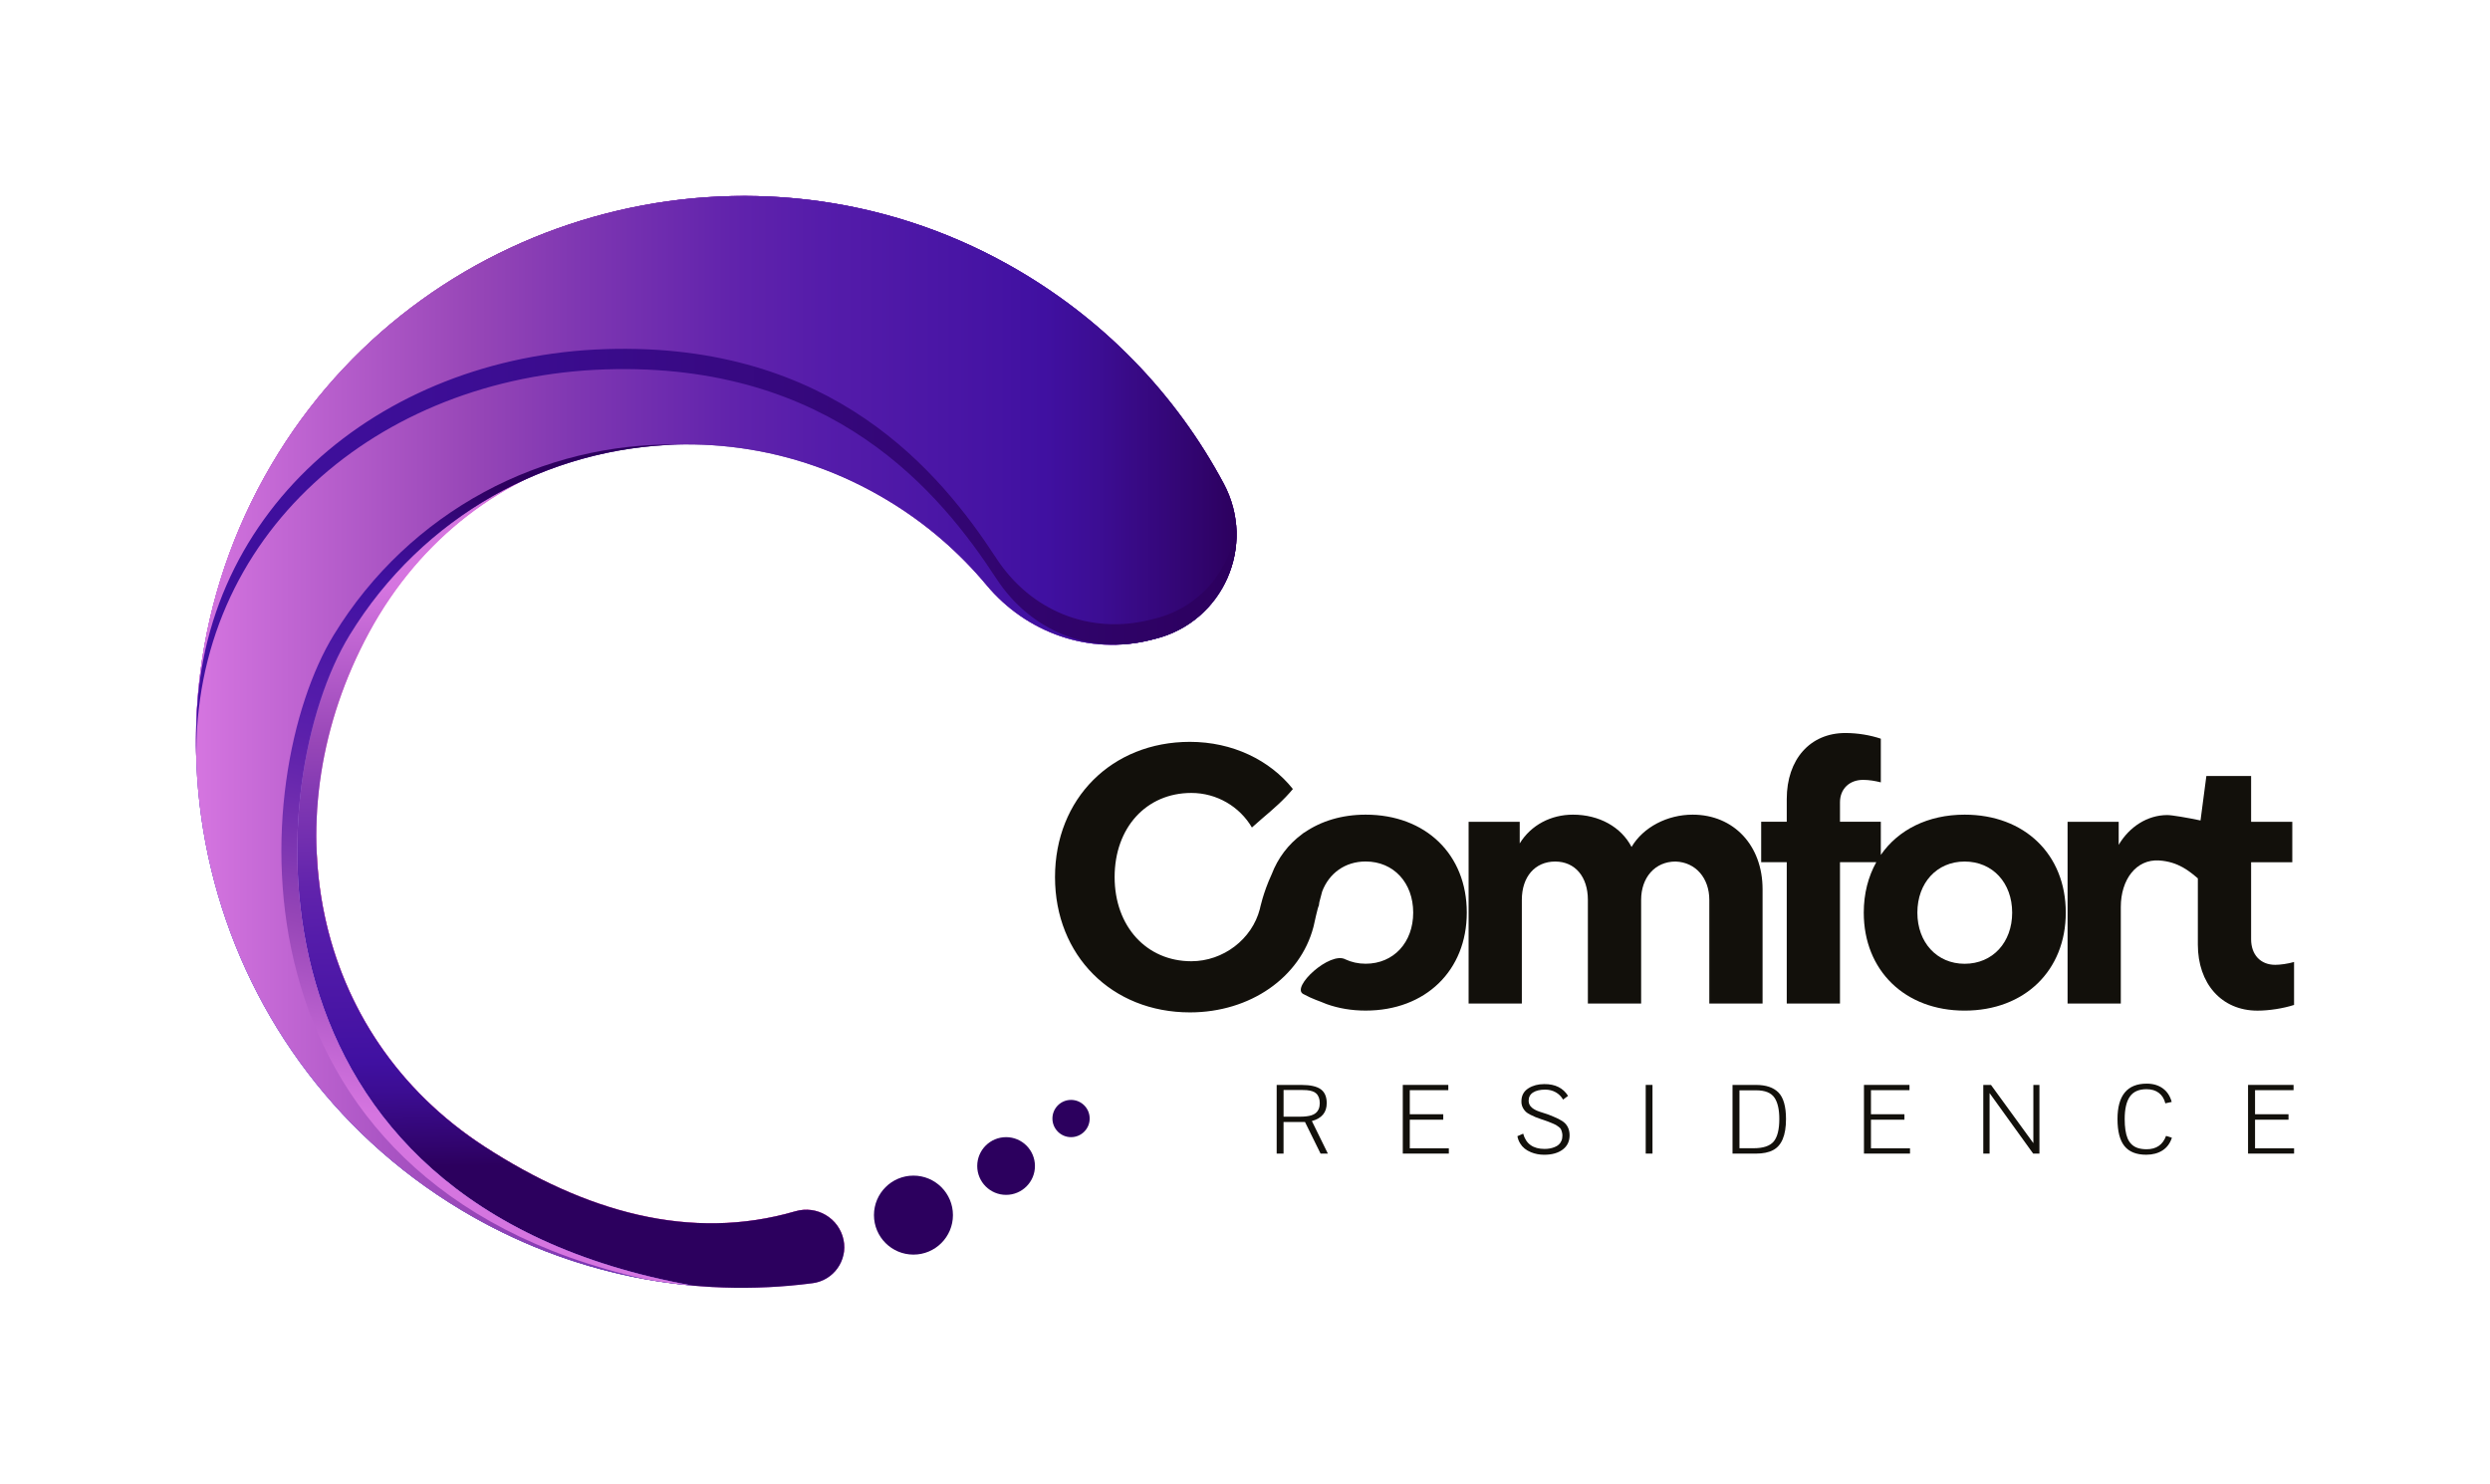
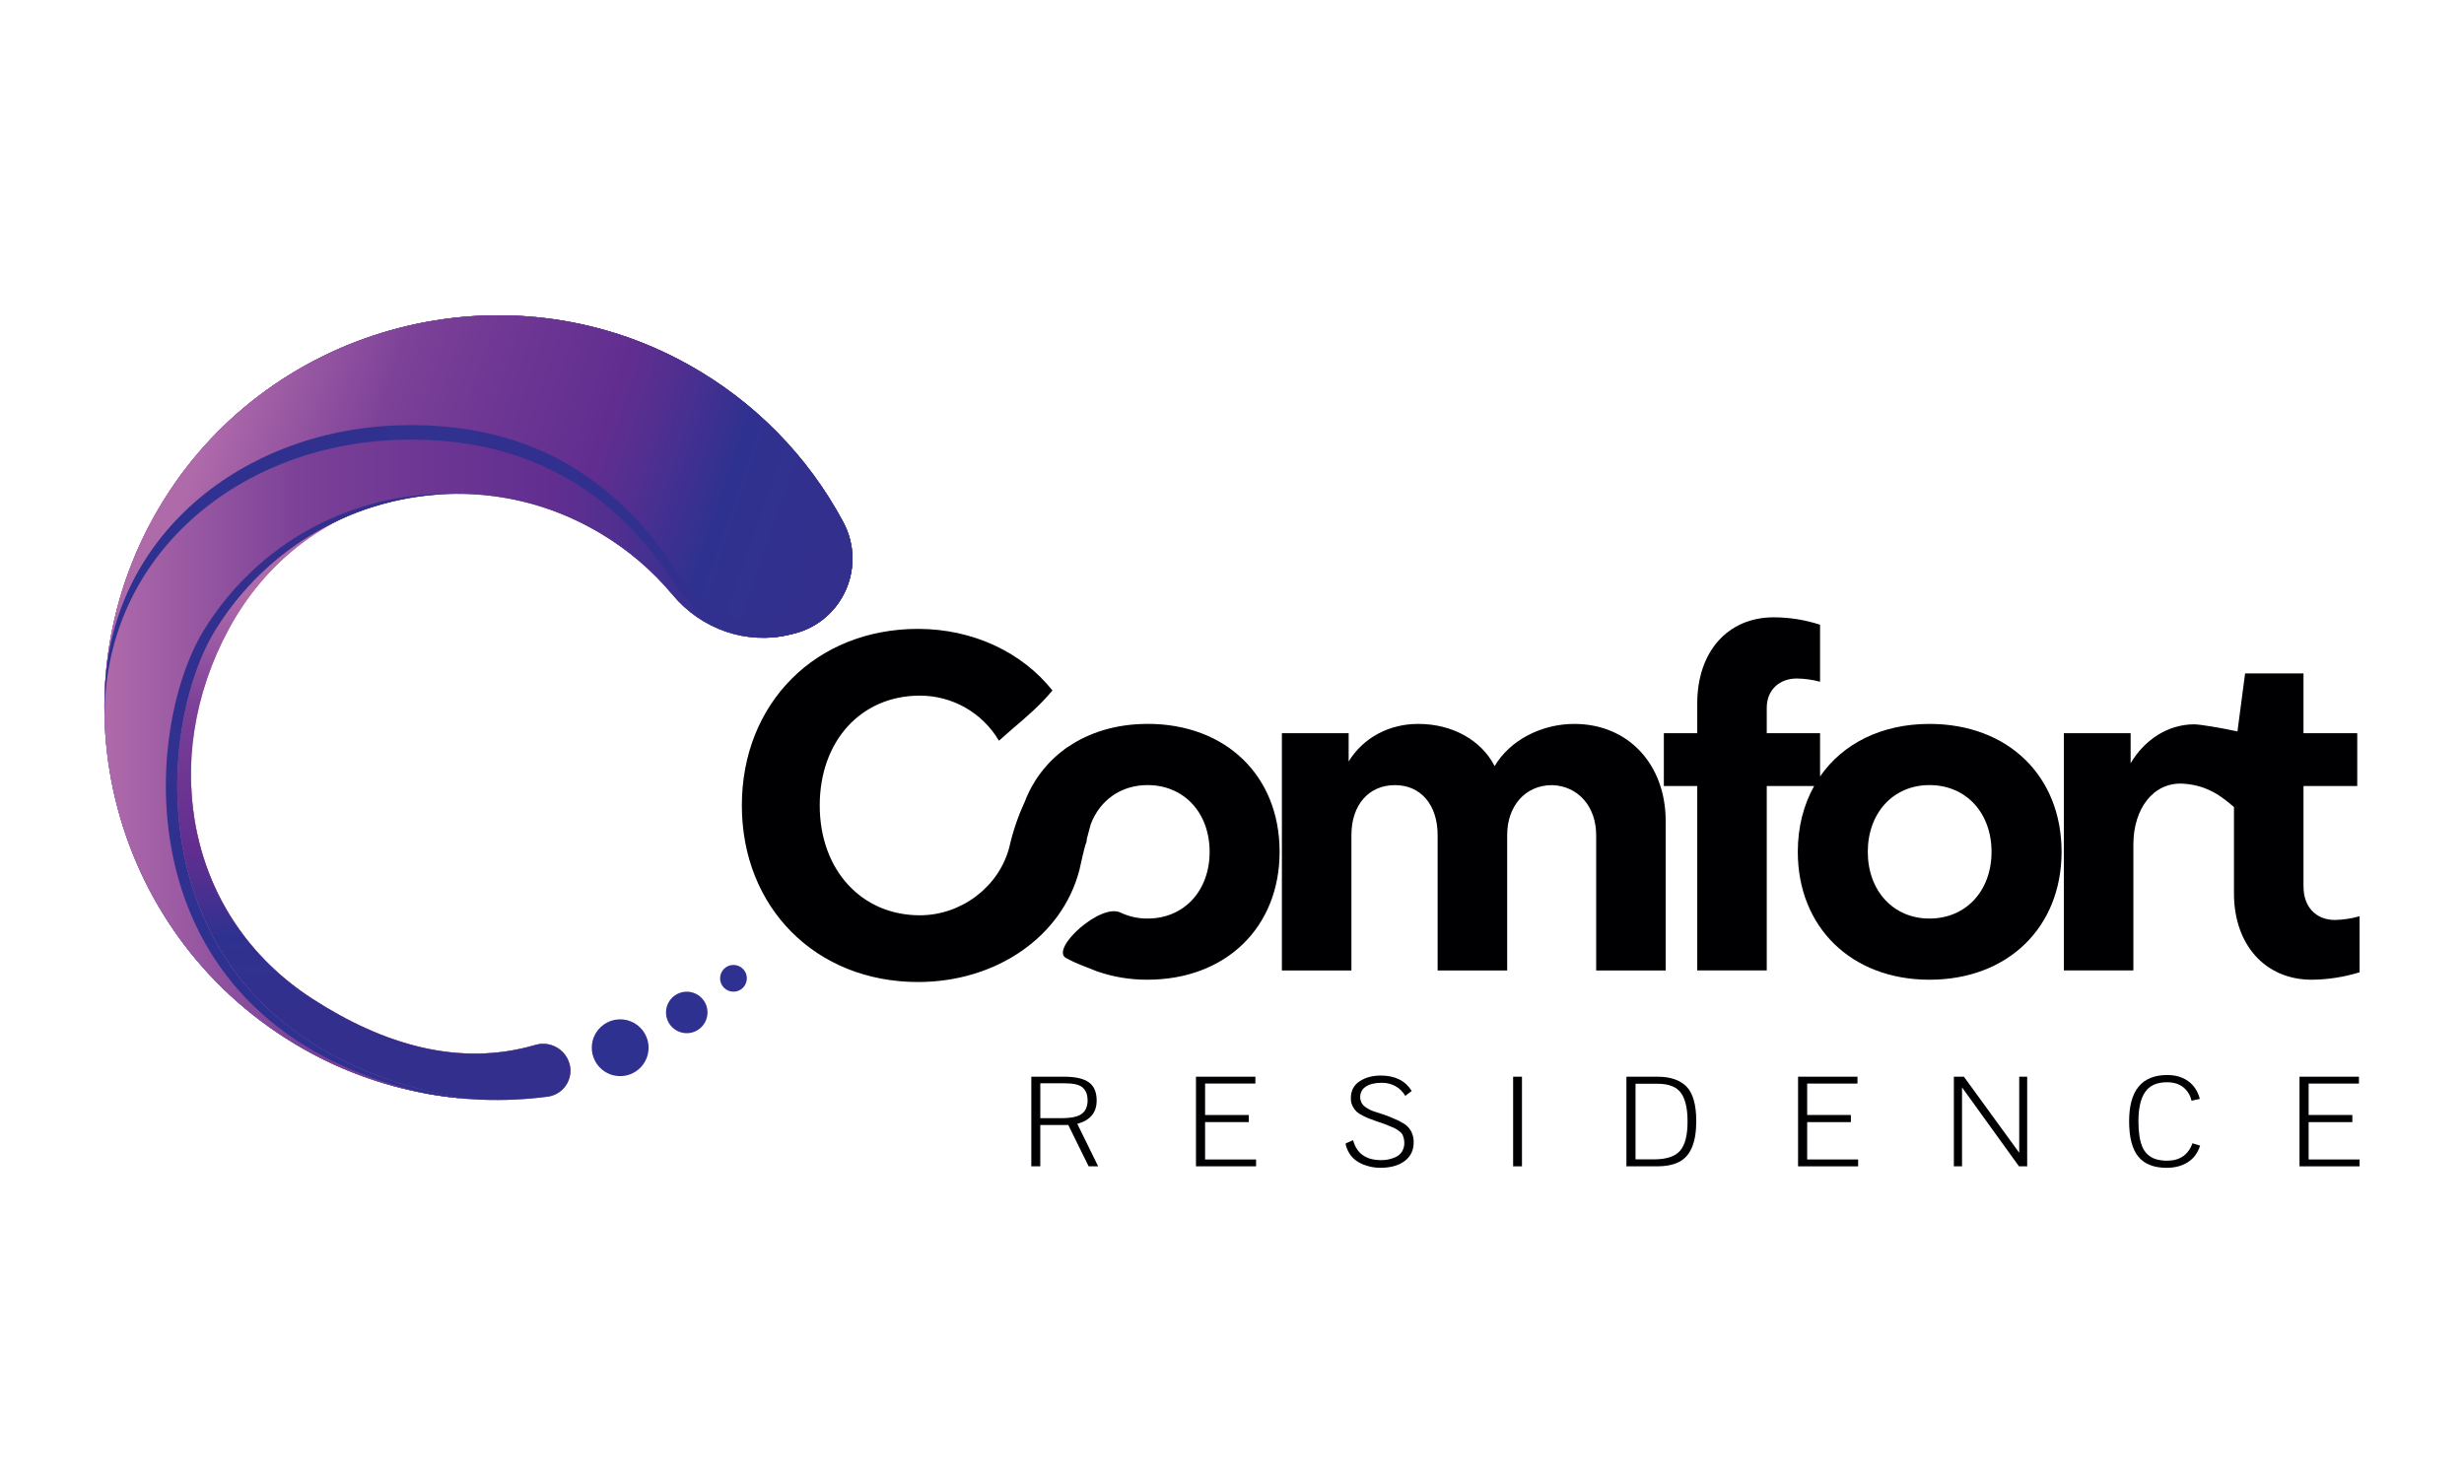
- <svg xmlns="http://www.w3.org/2000/svg" version="1.1" id="Warstwa_1" x="0px" y="0px" viewBox="0 0 1000 595.92" style="enable-background:new 0 0 1000 595.92;" xml:space="preserve">
-   <style type="text/css">
- 	.st0{fill:#12100B;}
- 	.st1{fill:url(#XMLID_2_);}
- 	.st2{fill:url(#XMLID_3_);}
- 	.st3{fill:url(#XMLID_4_);}
- 	.st4{fill:url(#XMLID_5_);}
- 	.st5{fill:url(#XMLID_6_);}
- 	.st6{fill:url(#XMLID_7_);}
- 	.st7{fill:url(#XMLID_8_);}
- 	.st8{fill:url(#XMLID_9_);}
- 	.st9{fill:url(#XMLID_10_);}
- 	.st10{fill:url(#XMLID_11_);}
- 	.st11{fill:url(#XMLID_12_);}
- </style>
-   <g>
-     <g>
-       <path class="st0" d="M548.46,327.18c-9.56,0-17.9,2.58-24.52,7.12c-0.12,0.05-0.24,0.1-0.35,0.18c-0.24,0.17-0.46,0.38-0.7,0.55    c-5.5,4.06-9.68,9.55-12.2,16.15c-3.44,7.42-4.73,13.91-4.73,13.91c-3.14,12.12-14.69,20.96-27.52,20.96    c-17.96,0-30.8-13.98-30.8-33.8c0-19.82,12.7-33.79,30.8-33.79c10.25,0,19.43,5.5,24.34,13.88c1.32-1.2,2.65-2.38,4.01-3.53    c4.41-3.74,8.79-7.49,12.44-11.93c-9.26-11.64-24.29-18.94-41.35-18.94c-31.36,0-54.18,22.81-54.18,54.32    c0,31.51,22.82,54.33,54.18,54.33c24.26,0,44.28-14.09,49.58-34.22c0.01-0.02,0.02-0.05,0.02-0.08c0.01-0.06,0.03-0.13,0.05-0.19    c0.01-0.09,0.04-0.15,0.06-0.26c0.1-0.43,1.74-8.02,2.06-8.08c0.05-0.48,0.13-0.94,0.2-1.4l1.13-4.29    c2.77-7.35,9.21-12.08,17.47-12.08c11.26,0,19.1,8.56,19.1,20.53c0,11.97-7.84,20.53-19.1,20.53c-2.97,0-5.68-0.62-8.1-1.74    c-6.17-3.42-21.99,11.16-16.98,13.89c4,2.18,6.29,2.72,9.4,4.06c4.73,1.69,9.99,2.61,15.67,2.61c24.1,0,40.63-16.12,40.63-39.35    C589.09,343.15,572.55,327.18,548.46,327.18" />
-       <path class="st0" d="M679.77,327.18c-10.12,0-19.82,4.99-24.53,12.97c-4.14-7.98-12.97-12.97-23.52-12.97    c-8.84,0-16.83,4.14-21.39,11.55v-8.69H589.8v73h21.38V361.4c0-9.27,5.28-15.39,13.4-15.39c7.99,0,13.12,6.13,13.12,15.39v41.64    h21.39V361.4c0-8.98,5.57-15.39,13.83-15.39c8.13,0.28,13.55,6.7,13.55,15.39v41.64h21.39v-45.92    C707.86,339.59,696.31,327.18,679.77,327.18" />
-       <path class="st0" d="M789,327.18c-14.74,0-26.66,6.07-33.65,16.17v-13.32h-16.4v-7.84c0-5.27,3.71-8.98,9.27-8.98    c2.42,0,4.85,0.42,7.13,1v-17.54c-4.29-1.43-9.27-2.28-14.26-2.28c-14.11,0-23.52,10.55-23.52,26.52v9.12h-10.27v16.25h10.27    v56.75h21.38v-56.75h14.57c-3.22,5.77-5.02,12.6-5.02,20.25c0,23.25,16.54,39.35,40.5,39.35c24.1,0,40.63-16.11,40.63-39.35    C829.63,343.15,813.09,327.18,789,327.18 M789,387.07c-11.12,0-18.97-8.56-18.97-20.53c0-11.98,7.84-20.53,18.97-20.53    c11.26,0,19.1,8.56,19.1,20.53C808.09,378.51,800.26,387.07,789,387.07" />
-       <path class="st0" d="M904.06,377.23v-30.94h16.54v-16.25h-16.54v-18.39h-17.97l-2.35,17.86c-5.02-1.07-11.46-2.17-13.33-2.17    c-7.99,0-15.26,4.71-19.53,11.97v-9.27h-20.53v73h21.38v-38.78c0-10.98,6.16-19.28,15.4-18.68c7.75,0.51,12.19,4.36,15.54,7.19    v26.6c0,15.54,9.41,26.52,23.95,26.52c4.56,0,10.27-0.86,14.69-2.29v-17.25c-2.42,0.71-5.57,1.14-7.55,1.14    C907.76,387.5,904.06,383.36,904.06,377.23" />
-     </g>
-     <g>
-       <path class="st0" d="M526.86,450.23l6.42,13.08h-2.93l-6.26-12.71h-8.61v12.71h-2.76v-27.58h9.99c3.57,0,6.15,0.59,7.74,1.75    c1.58,1.16,2.37,3.02,2.37,5.56C532.83,446.75,530.84,449.15,526.86,450.23z M515.49,437.76v10.72h6.58    c1.87,0,3.38-0.18,4.55-0.53c1.43-0.43,2.42-1.26,2.96-2.48c0.3-0.73,0.45-1.53,0.45-2.4c0-1.76-0.5-3.09-1.5-3.98    c-0.73-0.67-1.96-1.09-3.7-1.26c-0.81-0.05-1.57-0.08-2.27-0.08H515.49z" />
-       <path class="st0" d="M581.85,463.3h-18.48v-27.58h18.28v2.11h-15.47v9.67h13.44v2.19h-13.44v11.49h15.68V463.3z" />
-       <path class="st0" d="M629.74,440.12l-1.99,1.5c-0.73-1.27-1.73-2.26-2.98-2.96s-2.66-1.05-4.2-1.05c-2.06,0-3.68,0.38-4.87,1.14    s-1.79,1.87-1.79,3.33c0,1.11,0.45,2.05,1.34,2.8c0.78,0.65,1.84,1.19,3.17,1.63c0.19,0.05,0.75,0.24,1.69,0.55    c0.93,0.31,1.56,0.52,1.89,0.63c0.84,0.35,1.53,0.64,2.07,0.85c1.33,0.54,2.45,1.11,3.37,1.71c0.95,0.62,1.66,1.39,2.15,2.32    c0.51,0.98,0.77,2.1,0.77,3.37c0,2.44-0.92,4.35-2.76,5.74c-1.84,1.39-4.33,2.09-7.47,2.09c-1.87,0-3.63-0.34-5.28-1.01    c-1.98-0.81-3.41-1.98-4.31-3.49c-0.57-0.89-0.95-1.88-1.14-2.96l2.32-1.01c1.11,4.09,3.98,6.13,8.61,6.13    c1.46,0,2.79-0.24,3.98-0.73c1.36-0.51,2.28-1.35,2.76-2.52c0.27-0.57,0.4-1.29,0.4-2.15c0-0.78-0.2-1.64-0.61-2.56    c-0.16-0.3-0.47-0.61-0.93-0.94c-0.52-0.32-0.87-0.57-1.06-0.73c-0.3-0.19-1.37-0.65-3.21-1.38c-0.35-0.11-1.04-0.35-2.07-0.73    c-0.19-0.03-0.33-0.07-0.41-0.12c-1.14-0.41-1.98-0.72-2.54-0.93c-0.56-0.22-1.23-0.53-2.03-0.94c-0.8-0.41-1.39-0.79-1.79-1.16    c-0.39-0.37-0.76-0.83-1.1-1.4c-0.34-0.57-0.56-1.2-0.67-1.91c-0.03-0.19-0.04-0.5-0.04-0.93c0-2.3,0.95-4.05,2.84-5.24    c1.76-1.11,3.87-1.67,6.34-1.67C624.58,435.36,627.76,436.95,629.74,440.12z" />
-       <path class="st0" d="M663.65,463.3h-2.72v-27.58h2.72V463.3z" />
-       <path class="st0" d="M695.78,435.73h9.5c3.95,0,6.93,1,8.94,3.01c2.03,2.06,3.05,5.62,3.05,10.68c0,6.55-1.75,10.72-5.24,12.51    c-1.73,0.92-4.02,1.38-6.86,1.38h-9.38V435.73z M698.58,437.88v23.27h5.69c3.87,0,6.56-0.91,8.08-2.72    c1.49-1.84,2.23-4.85,2.23-9.01c0-3.79-0.64-6.63-1.91-8.53c-1.33-2-3.78-3-7.35-3H698.58z" />
-       <path class="st0" d="M767.06,463.3h-18.48v-27.58h18.28v2.11h-15.47v9.67h13.44v2.19h-13.44v11.49h15.68V463.3z" />
-       <path class="st0" d="M796.5,463.3v-27.58h3.09l17.02,23.39v-7.39v-16h2.44v27.58h-2.52l-17.5-24.29v7.8v16.49H796.5z" />
-       <path class="st0" d="M872.17,442.55l-2.56,0.57c-0.43-1.79-1.29-3.18-2.58-4.18c-1.29-1-2.94-1.5-4.97-1.5    c-3.09,0-5.32,0.99-6.7,2.98c-1.38,1.99-2.07,4.99-2.07,9c0,3.28,0.38,5.85,1.14,7.71c0.81,1.98,2.19,3.29,4.14,3.94    c1.03,0.32,2.21,0.49,3.53,0.49c3.9,0,6.5-1.79,7.8-5.36l2.35,0.73c-0.73,2.25-1.99,3.95-3.78,5.1c-1.79,1.15-3.97,1.73-6.54,1.73    c-3.93,0-6.83-1.15-8.71-3.45c-1.88-2.3-2.82-5.93-2.82-10.88c0-9.48,3.91-14.22,11.74-14.22c2.55,0,4.69,0.63,6.44,1.89    C870.32,438.35,871.52,440.17,872.17,442.55z" />
-       <path class="st0" d="M921.31,463.3h-18.48v-27.58h18.28v2.11h-15.47v9.67h13.44v2.19h-13.44v11.49h15.68V463.3z" />
-     </g>
-     <g id="XMLID_85_">
-       <linearGradient id="XMLID_2_" gradientUnits="userSpaceOnUse" x1="198.355" y1="416.611" x2="328.266" y2="436.186">
-         <stop offset="0" style="stop-color:#95005C" />
-         <stop offset="0.041" style="stop-color:#A90E63" />
-         <stop offset="0.11" style="stop-color:#C4206D" />
-         <stop offset="0.189" style="stop-color:#DA2F75" />
-         <stop offset="0.281" style="stop-color:#EB3B7B" />
-         <stop offset="0.395" style="stop-color:#F6437F" />
-         <stop offset="0.555" style="stop-color:#FD4881" />
-         <stop offset="1" style="stop-color:#FF4982" />
-       </linearGradient>
-       <path id="XMLID_86_" class="st1" d="M319.43,486.47c-42.2,12.31-84.49,0.12-124.63-25.85c-44.64-28.88-67.16-74.86-67.73-123.14    c-1.11,50.25,21.42,98.61,67.73,128.57c40.14,25.97,82.43,38.16,124.63,25.85c8.62-2.51,17.55,2.74,19.34,11.54    c0.01,0.06,0.01,0.12,0.03,0.18c0.34-1.8,0.36-3.69-0.03-5.6C336.98,489.22,328.05,483.96,319.43,486.47z" />
-     </g>
-     <linearGradient id="XMLID_3_" gradientUnits="userSpaceOnUse" x1="350.993" y1="488.012" x2="382.714" y2="488.012">
-       <stop offset="0" style="stop-color:#2C005E" />
-       <stop offset="1" style="stop-color:#2C005E" />
+ <svg xmlns="http://www.w3.org/2000/svg" xmlns:xlink="http://www.w3.org/1999/xlink" id="Layer_1" data-name="Layer 1" viewBox="0 0 2785.45 1676.85">
+   <defs>
+     <style>.cls-1{fill:#000002;}.cls-2{fill:url(#Gradient_bez_nazwy_2);}.cls-3{fill:#2f3190;}.cls-4{fill:url(#Degradado_sin_nombre_3);}.cls-5{fill:url(#Gradient_bez_nazwy_14);}.cls-6{fill:url(#Degradado_sin_nombre_2);}.cls-7{fill:url(#Gradient_bez_nazwy_14-2);}.cls-8{fill:url(#Gradient_bez_nazwy_14-3);}.cls-9{fill:url(#Gradient_bez_nazwy_13);}.cls-10{fill:url(#Gradient_bez_nazwy_13-2);}</style>
+     <linearGradient id="Gradient_bez_nazwy_2" x1="360.15" y1="1040.18" x2="623.02" y2="1079.79" gradientUnits="userSpaceOnUse">
+       <stop offset="0" stop-color="#8f1865" />
+       <stop offset="0.02" stop-color="#991e69" />
+       <stop offset="0.09" stop-color="#b42f72" />
+       <stop offset="0.17" stop-color="#ca3d7a" />
+       <stop offset="0.27" stop-color="#db4880" />
+       <stop offset="0.38" stop-color="#e64f84" />
+       <stop offset="0.55" stop-color="#ed5486" />
+       <stop offset="1" stop-color="#ef5587" />
    </linearGradient>
-     <path id="XMLID_84_" class="st2" d="M382.71,488.01c0,8.76-7.1,15.86-15.86,15.86s-15.86-7.1-15.86-15.86s7.1-15.86,15.86-15.86   S382.71,479.25,382.71,488.01z" />
-     <linearGradient id="XMLID_4_" gradientUnits="userSpaceOnUse" x1="392.456" y1="468.292" x2="415.642" y2="468.292">
-       <stop offset="0" style="stop-color:#2C005E" />
-       <stop offset="1" style="stop-color:#2C005E" />
+     <linearGradient id="Degradado_sin_nombre_3" x1="118.02" y1="800.1" x2="963.67" y2="800.1" gradientUnits="userSpaceOnUse">
+       <stop offset="0" stop-color="#d578af" />
+       <stop offset="1" stop-color="#9175b4" />
    </linearGradient>
-     <path id="XMLID_83_" class="st3" d="M415.64,468.29c0,6.4-5.19,11.59-11.59,11.59c-6.4,0-11.59-5.19-11.59-11.59   c0-6.4,5.19-11.59,11.59-11.59C410.45,456.7,415.64,461.89,415.64,468.29z" />
-     <linearGradient id="XMLID_5_" gradientUnits="userSpaceOnUse" x1="422.668" y1="449.224" x2="437.62" y2="449.224">
-       <stop offset="0" style="stop-color:#2C005E" />
-       <stop offset="1" style="stop-color:#2C005E" />
+     <linearGradient id="Gradient_bez_nazwy_14" x1="539.97" y1="669.44" x2="548.58" y2="1141.03" gradientUnits="userSpaceOnUse">
+       <stop offset="0" stop-color="#af6aaa" />
+       <stop offset="0.26" stop-color="#7c4198" />
+       <stop offset="0.43" stop-color="#6d3693" />
+       <stop offset="0.6" stop-color="#612e90" />
+       <stop offset="0.67" stop-color="#532f90" />
+       <stop offset="0.81" stop-color="#303190" />
+       <stop offset="0.81" stop-color="#2f3190" />
+       <stop offset="1" stop-color="#33308d" />
    </linearGradient>
-     <circle id="XMLID_82_" class="st4" cx="430.14" cy="449.22" r="7.48" />
-     <linearGradient id="XMLID_6_" gradientUnits="userSpaceOnUse" x1="78.694" y1="297.958" x2="496.619" y2="297.958">
-       <stop offset="0" style="stop-color:#FA71CD" />
-       <stop offset="1" style="stop-color:#C471F5" />
+     <linearGradient id="Degradado_sin_nombre_2" x1="581.1" y1="508.82" x2="464.42" y2="1053.33" gradientUnits="userSpaceOnUse">
+       <stop offset="0" stop-color="#6f54a2" />
+       <stop offset="1" stop-color="#5f78ba" />
    </linearGradient>
-     <path id="XMLID_81_" class="st5" d="M319.43,486.47c-42.2,12.31-84.49,0.12-124.63-25.85c-70.51-45.62-85.91-133.9-46.61-206.56   c41.43-76.59,133.64-98.03,208.2-53.19c15.5,9.32,28.8,20.89,39.76,34.04c16.06,19.28,41.36,28.22,65.71,22.16l2.07-0.52   c27.31-6.8,40.81-37.48,27.54-62.3c-19.09-35.72-48.34-66.64-86.56-87.99c-101.6-56.76-231.63-23.13-293.07,75.7   c-64.78,104.19-31.56,240.87,73.21,303.87c44.15,26.55,93.9,35.72,141.3,29.53c8.39-1.1,14.11-9.06,12.43-17.35l0,0   C336.98,489.22,328.05,483.96,319.43,486.47z" />
-     <linearGradient id="XMLID_7_" gradientUnits="userSpaceOnUse" x1="287.226" y1="233.384" x2="291.479" y2="466.45">
-       <stop offset="0" style="stop-color:#D575E0" />
-       <stop offset="0.267" style="stop-color:#9746B7" />
-       <stop offset="0.366" style="stop-color:#7F37B2" />
-       <stop offset="0.516" style="stop-color:#6123AC" />
-       <stop offset="0.601" style="stop-color:#551CAA" />
-       <stop offset="0.751" style="stop-color:#4714A4" />
-       <stop offset="0.816" style="stop-color:#4010A1" />
-       <stop offset="0.867" style="stop-color:#3C0D93" />
-       <stop offset="0.963" style="stop-color:#31046E" />
-       <stop offset="1" style="stop-color:#2C005E" />
+     <linearGradient id="Gradient_bez_nazwy_14-2" x1="118.02" y1="799.13" x2="963.67" y2="799.13" xlink:href="#Gradient_bez_nazwy_14" />
+     <linearGradient id="Gradient_bez_nazwy_14-3" x1="218.19" y1="531.76" x2="888.04" y2="759.9" xlink:href="#Gradient_bez_nazwy_14" />
+     <linearGradient id="Gradient_bez_nazwy_13" x1="118.11" y1="648.13" x2="963.61" y2="648.13" gradientUnits="userSpaceOnUse">
+       <stop offset="0" stop-color="#2f3190" />
+       <stop offset="1" stop-color="#33308d" />
    </linearGradient>
-     <path id="XMLID_80_" class="st6" d="M319.43,486.47c-42.2,12.31-84.49,0.12-124.63-25.85c-70.51-45.62-85.91-133.9-46.61-206.56   c41.43-76.59,133.64-98.03,208.2-53.19c15.5,9.32,28.8,20.89,39.76,34.04c16.06,19.28,41.36,28.22,65.71,22.16l2.07-0.52   c27.31-6.8,40.81-37.48,27.54-62.3c-19.09-35.72-48.34-66.64-86.56-87.99c-101.6-56.76-231.63-23.13-293.07,75.7   c-64.78,104.19-31.56,240.87,73.21,303.87c44.15,26.55,93.9,35.72,141.3,29.53c8.39-1.1,14.11-9.06,12.43-17.35l0,0   C336.98,489.22,328.05,483.96,319.43,486.47z" />
-     <linearGradient id="XMLID_8_" gradientUnits="userSpaceOnUse" x1="307.552" y1="154.006" x2="249.887" y2="423.109">
-       <stop offset="0" style="stop-color:#764BA2" />
-       <stop offset="1" style="stop-color:#667EEA" />
-     </linearGradient>
-     <path id="XMLID_79_" class="st7" d="M140.38,255.07c45.41-74.29,141.45-99.03,216.01-54.19c15.5,9.32,28.8,20.89,39.76,34.04   c16.06,19.28,41.36,28.22,65.71,22.16l2.07-0.52c27.31-6.8,40.81-37.48,27.54-62.3c-19.09-35.72-48.34-66.64-86.56-87.99   c-101.6-56.76-231.63-23.13-293.07,75.7c-64.78,104.19-31.56,240.87,73.21,303.87c29.26,17.6,60.98,27.51,92.85,30.43   C93.35,483.02,105.19,312.64,140.38,255.07z" />
-     <linearGradient id="XMLID_9_" gradientUnits="userSpaceOnUse" x1="78.694" y1="297.48" x2="496.619" y2="297.48">
-       <stop offset="0" style="stop-color:#D575E0" />
-       <stop offset="0.267" style="stop-color:#9746B7" />
-       <stop offset="0.366" style="stop-color:#7F37B2" />
-       <stop offset="0.516" style="stop-color:#6123AC" />
-       <stop offset="0.601" style="stop-color:#551CAA" />
-       <stop offset="0.751" style="stop-color:#4714A4" />
-       <stop offset="0.816" style="stop-color:#4010A1" />
-       <stop offset="0.867" style="stop-color:#3C0D93" />
-       <stop offset="0.963" style="stop-color:#31046E" />
-       <stop offset="1" style="stop-color:#2C005E" />
-     </linearGradient>
-     <path id="XMLID_78_" class="st8" d="M140.38,255.07c45.41-74.29,141.45-99.03,216.01-54.19c15.5,9.32,28.8,20.89,39.76,34.04   c16.06,19.28,41.36,28.22,65.71,22.16l2.07-0.52c27.31-6.8,40.81-37.48,27.54-62.3c-19.09-35.72-48.34-66.64-86.56-87.99   c-101.6-56.76-231.63-23.13-293.07,75.7c-64.78,104.19-31.56,240.87,73.21,303.87c29.26,17.6,60.98,27.51,92.85,30.43   C93.35,483.02,105.19,312.64,140.38,255.07z" />
-     <linearGradient id="XMLID_10_" gradientUnits="userSpaceOnUse" x1="78.71" y1="192.154" x2="496.603" y2="192.154">
-       <stop offset="0" style="stop-color:#D575E0" />
-       <stop offset="0.267" style="stop-color:#9746B7" />
-       <stop offset="0.366" style="stop-color:#7F37B2" />
-       <stop offset="0.516" style="stop-color:#6123AC" />
-       <stop offset="0.601" style="stop-color:#551CAA" />
-       <stop offset="0.751" style="stop-color:#4714A4" />
-       <stop offset="0.816" style="stop-color:#4010A1" />
-       <stop offset="0.867" style="stop-color:#3C0D93" />
-       <stop offset="0.963" style="stop-color:#31046E" />
-       <stop offset="1" style="stop-color:#2C005E" />
-     </linearGradient>
-     <path id="XMLID_77_" class="st9" d="M243.13,148.34c91.35-2.96,134.55,49.58,156.98,83.98c13.71,21.02,37.38,30.81,61.73,24.75   l2.07-0.52c27.31-6.8,40.81-37.48,27.54-62.3c-19.09-35.72-48.34-66.64-86.56-87.99c-101.6-56.76-231.63-23.13-293.07,75.7   c-23.97,38.56-34.49,81.57-32.96,123.65C77.11,214.92,151.75,151.31,243.13,148.34z" />
-     <linearGradient id="XMLID_11_" gradientUnits="userSpaceOnUse" x1="78.735" y1="222.851" x2="496.591" y2="222.851">
-       <stop offset="0" style="stop-color:#4010A1" />
-       <stop offset="0.276" style="stop-color:#3C0D93" />
-       <stop offset="0.797" style="stop-color:#31046E" />
-       <stop offset="1" style="stop-color:#2C005E" />
-     </linearGradient>
-     <path id="XMLID_76_" class="st10" d="M463.91,248.42l-2.07,0.52c-24.35,6.06-48.02-3.73-61.73-24.75   c-22.44-34.41-65.63-86.95-156.98-83.98c-91.37,2.96-166.01,66.58-164.27,157.27c-0.05-1.31-0.05-2.62-0.07-3.92   c-0.07,4.02-0.07,8.04,0.07,12.06c-1.74-90.69,72.9-154.31,164.27-157.27c91.35-2.96,134.55,49.58,156.98,83.98   c13.71,21.02,37.38,30.81,61.73,24.75l2.07-0.52c21.5-5.35,34.43-25.51,32.49-45.95C494.74,228.03,482.55,243.79,463.91,248.42z" />
-     <g id="XMLID_74_">
-       <linearGradient id="XMLID_12_" gradientUnits="userSpaceOnUse" x1="186.462" y1="455.998" x2="244.723" y2="205.362">
-         <stop offset="0" style="stop-color:#D575E0" />
-         <stop offset="0.267" style="stop-color:#9746B7" />
-         <stop offset="0.366" style="stop-color:#7F37B2" />
-         <stop offset="0.516" style="stop-color:#6123AC" />
-         <stop offset="0.601" style="stop-color:#551CAA" />
-         <stop offset="0.751" style="stop-color:#4714A4" />
-         <stop offset="0.816" style="stop-color:#4010A1" />
-         <stop offset="0.867" style="stop-color:#3C0D93" />
-         <stop offset="0.963" style="stop-color:#31046E" />
-         <stop offset="1" style="stop-color:#2C005E" />
-       </linearGradient>
-       <path id="XMLID_75_" class="st11" d="M140.38,255.07c29.4-48.09,80-75.38,132.26-76.51c-54.49-1.04-108.05,26.47-138.64,76.51    c-34.36,56.21-46.42,219.89,124.71,258.57c6.37,1.16,12.77,2.04,19.17,2.62C93.35,483.02,105.19,312.64,140.38,255.07z" />
-     </g>
-   </g>
+     <linearGradient id="Gradient_bez_nazwy_13-2" x1="336.08" y1="1119.88" x2="453.97" y2="612.74" xlink:href="#Gradient_bez_nazwy_13" />
+   </defs>
+   <path class="cls-1" d="M1297.19,818.52c-35.14,0-65.79,9.47-90.11,26.18a5.74,5.74,0,0,0-1.3.67c-.9.63-1.68,1.38-2.56,2a131.12,131.12,0,0,0-44.83,59.36A252,252,0,0,0,1141,957.91c-11.55,44.54-54,77-101.16,77-66,0-113.17-51.36-113.17-124.2s46.66-124.16,113.17-124.16a103.68,103.68,0,0,1,89.44,51q7.26-6.6,14.73-13c16.2-13.73,32.29-27.54,45.73-43.85-34-42.77-89.29-69.62-152-69.62-115.26,0-199.11,83.83-199.11,199.62s83.85,199.66,199.11,199.66c89.17,0,162.74-51.79,182.21-125.74,0-.09.06-.18.09-.29a5.07,5.07,0,0,1,.2-.71c0-.31.14-.56.22-1,.37-1.58,6.39-29.47,7.58-29.69.17-1.75.48-3.44.74-5.13L1233,932.1c10.17-27,33.84-44.4,64.22-44.4,41.39,0,70.21,31.44,70.21,75.46s-28.82,75.44-70.21,75.44a70.27,70.27,0,0,1-29.76-6.39c-22.66-12.57-80.81,41-62.38,51,14.71,8,23.13,10,34.54,14.91a170.27,170.27,0,0,0,57.6,9.61c88.56,0,149.33-59.23,149.33-144.62,0-85.95-60.77-144.64-149.33-144.64" />
+   <path class="cls-1" d="M1779.78,818.52c-37.19,0-72.84,18.35-90.14,47.68-15.21-29.33-47.67-47.68-86.44-47.68-32.48,0-61.85,15.23-78.61,42.44V829h-75.46V1097.3h78.59v-153c0-34.06,19.41-56.57,49.25-56.57,29.36,0,48.21,22.51,48.21,56.57v153h78.61v-153c0-33,20.45-56.57,50.83-56.57,29.87,1,49.78,24.63,49.78,56.57v153H1883V928.55c0-64.43-42.46-110-103.23-110" />
+   <path class="cls-1" d="M2181.17,818.52c-54.18,0-98,22.29-123.66,59.42V829h-60.27V800.17c0-19.38,13.63-33,34.06-33a108.47,108.47,0,0,1,26.21,3.66V706.38A169.13,169.13,0,0,0,2005.1,698c-51.87,0-86.44,38.77-86.44,97.46V829h-37.75v59.73h37.75v208.55h78.58V888.73h53.56c-11.83,21.19-18.46,46.29-18.46,74.42,0,85.43,60.78,144.62,148.83,144.62,88.56,0,149.34-59.19,149.34-144.62,0-85.95-60.78-144.63-149.34-144.63m0,220.08c-40.88,0-69.71-31.44-69.71-75.45s28.83-75.46,69.71-75.46c41.39,0,70.18,31.44,70.18,75.46s-28.79,75.45-70.18,75.45" />
+   <path class="cls-1" d="M2604,1002.45V888.73h60.77V829H2604V761.4H2538L2529.36,827c-18.46-3.94-42.13-8-49-8-29.35,0-56.06,17.3-71.78,44V829h-75.47v268.28h78.59V954.77c0-40.34,22.62-70.85,56.6-68.66,28.49,1.86,44.81,16,57.12,26.43v97.77c0,57.11,34.59,97.46,88,97.46a190.25,190.25,0,0,0,54-8.4V1036a111.88,111.88,0,0,1-27.75,4.2c-22,0-35.64-15.22-35.64-37.73" />
+   <path class="cls-1" d="M1217.84,1270.71l23.58,48.06h-10.75l-23-46.71H1176v46.71h-10.15V1217.42h36.72q19.71,0,28.44,6.43t8.72,20.44Q1239.77,1264.75,1217.84,1270.71Zm-41.8-45.82v39.41h24.18q10.3,0,16.72-2,7.9-2.38,10.89-9.1a23,23,0,0,0,1.65-8.8q0-9.72-5.53-14.64-4-3.72-13.58-4.63c-3-.19-5.77-.29-8.36-.29Z" />
+   <path class="cls-1" d="M1419.93,1318.77H1352V1217.42h67.17v7.76h-56.87v35.53h49.41v8.07h-49.41V1311h57.62Z" />
+   <path class="cls-1" d="M1595.91,1233.55l-7.32,5.52a28.44,28.44,0,0,0-11-10.9,31.09,31.09,0,0,0-15.45-3.87q-11.34,0-17.91,4.17a13.62,13.62,0,0,0-6.57,12.24,13,13,0,0,0,4.93,10.3,35.39,35.39,0,0,0,11.64,6c.7.2,2.77.88,6.2,2l6.94,2.31q4.62,1.95,7.61,3.13a74.93,74.93,0,0,1,12.39,6.27,23,23,0,0,1,7.91,8.51,26.2,26.2,0,0,1,2.83,12.39q0,13.44-10.15,21.11t-27.46,7.69a50.59,50.59,0,0,1-19.4-3.73q-10.91-4.47-15.82-12.84a29.51,29.51,0,0,1-4.18-10.89l8.51-3.73q6.12,22.54,31.64,22.53a38.11,38.11,0,0,0,14.62-2.68q7.47-2.82,10.16-9.26a18.45,18.45,0,0,0,1.49-7.91,23.57,23.57,0,0,0-2.24-9.4,11.26,11.26,0,0,0-3.43-3.43,34.74,34.74,0,0,1-3.88-2.69q-1.65-1-11.8-5.08c-1.29-.38-3.83-1.28-7.61-2.68a3.59,3.59,0,0,1-1.49-.45q-6.27-2.24-9.33-3.43t-7.46-3.43a29.63,29.63,0,0,1-6.57-4.25,23.52,23.52,0,0,1-4-5.15,19,19,0,0,1-2.46-7,27,27,0,0,1-.15-3.42q0-12.68,10.44-19.25,9.7-6.12,23.29-6.13Q1585,1216.08,1595.91,1233.55Z" />
+   <path class="cls-1" d="M1720.53,1318.77h-10V1217.42h10Z" />
+   <path class="cls-1" d="M1838.59,1217.42h34.93q21.8,0,32.84,11,11.19,11.34,11.19,39.26,0,36.12-19.25,46-9.55,5.07-25.23,5.07h-34.48Zm10.3,7.92v85.53h20.9q21.35,0,29.7-10t8.21-33.13q0-20.89-7-31.35-7.32-11-27-11Z" />
+   <path class="cls-1" d="M2100.54,1318.77h-67.91V1217.42h67.17v7.76h-56.87v35.53h49.41v8.07h-49.41V1311h57.61Z" />
+   <path class="cls-1" d="M2208.76,1318.77V1217.42h11.34l62.54,86v-86h9v101.35h-9.26L2218,1229.52v89.25Z" />
+   <path class="cls-1" d="M2486.82,1242.5l-9.4,2.09a26.75,26.75,0,0,0-9.48-15.37q-7.09-5.54-18.28-5.52-17,0-24.63,11t-7.62,33.06q0,18.06,4.19,28.35a24.1,24.1,0,0,0,15.22,14.48,43.22,43.22,0,0,0,13,1.8q21.51,0,28.66-19.7l8.66,2.68q-4,12.39-13.88,18.73t-24,6.34q-21.64,0-32-12.68t-10.38-40q0-52.24,43.14-52.24,14,0,23.65,6.94T2486.82,1242.5Z" />
+   <path class="cls-1" d="M2667.42,1318.77h-67.91V1217.42h67.17v7.76h-56.87v35.53h49.41v8.07h-49.41V1311h57.61Z" />
+   <path class="cls-2" d="M605.14,1181.55c-85.4,24.91-171,.25-252.18-52.3-90.32-58.43-135.89-151.46-137-249.16-2.26,101.67,43.34,199.52,137,260.14,81.22,52.55,166.78,77.21,252.18,52.3a30.89,30.89,0,0,1,39.12,23.35c0,.12,0,.23,0,.35a29,29,0,0,0,0-11.33A30.89,30.89,0,0,0,605.14,1181.55Z" />
+   <path class="cls-3" d="M733.19,1184.66a32.1,32.1,0,1,1-32.1-32.09A32.1,32.1,0,0,1,733.19,1184.66Z" />
+   <path class="cls-3" d="M799.81,1144.76a23.46,23.46,0,1,1-23.45-23.46A23.46,23.46,0,0,1,799.81,1144.76Z" />
+   <circle class="cls-3" cx="829.16" cy="1106.18" r="15.13" />
+   <path class="cls-4" d="M605.14,1181.55c-85.4,24.91-171,.25-252.18-52.3-142.67-92.31-173.84-270.93-94.32-417.95,83.82-155,270.42-198.35,421.28-107.64a317.31,317.31,0,0,1,80.45,68.88c32.5,39,83.69,57.1,133,44.83l4.19-1c55.26-13.76,82.57-75.84,55.73-126.06a442.16,442.16,0,0,0-175.16-178c-205.57-114.85-468.68-46.8-593,153.18C54,776.23,121.21,1052.78,333.21,1180.26A441.83,441.83,0,0,0,619.12,1240a29.5,29.5,0,0,0,25.14-35.1h0A30.89,30.89,0,0,0,605.14,1181.55Z" />
+   <path class="cls-5" d="M605.14,1181.55c-85.4,24.91-171,.25-252.18-52.3-142.67-92.31-173.84-270.93-94.32-417.95,83.82-155,270.42-198.35,421.28-107.64a317.31,317.31,0,0,1,80.45,68.88c32.5,39,83.69,57.1,133,44.83l4.19-1c55.26-13.76,82.57-75.84,55.73-126.06a442.16,442.16,0,0,0-175.16-178c-205.57-114.85-468.68-46.8-593,153.18C54,776.23,121.21,1052.78,333.21,1180.26A441.83,441.83,0,0,0,619.12,1240a29.5,29.5,0,0,0,25.14-35.1h0A30.89,30.89,0,0,0,605.14,1181.55Z" />
+   <path class="cls-6" d="M242.85,713.32C334.74,563,529.06,513,679.92,603.66a317.31,317.31,0,0,1,80.45,68.88c32.5,39,83.69,57.1,133,44.83l4.19-1c55.26-13.76,82.57-75.84,55.73-126.06a442.16,442.16,0,0,0-175.16-178c-205.57-114.85-468.68-46.8-593,153.18C54,776.23,121.21,1052.78,333.21,1180.26a441.79,441.79,0,0,0,187.88,61.57C147.68,1174.56,171.64,829.82,242.85,713.32Z" />
+   <path class="cls-7" d="M242.85,713.32C334.74,563,529.06,513,679.92,603.66a317.31,317.31,0,0,1,80.45,68.88c32.5,39,83.69,57.1,133,44.83l4.19-1c55.26-13.76,82.57-75.84,55.73-126.06a442.16,442.16,0,0,0-175.16-178c-205.57-114.85-468.68-46.8-593,153.18C54,776.23,121.21,1052.78,333.21,1180.26a441.79,441.79,0,0,0,187.88,61.57C147.68,1174.56,171.64,829.82,242.85,713.32Z" />
+   <path class="cls-8" d="M450.74,497.36c184.85-6,272.24,100.32,317.64,169.94,27.74,42.53,75.64,62.34,124.91,50.07l4.2-1c55.26-13.76,82.56-75.84,55.72-126.06a442.13,442.13,0,0,0-175.15-178c-205.57-114.85-468.68-46.8-593,153.18a441.89,441.89,0,0,0-66.7,250.19C114.82,632.08,265.85,503.36,450.74,497.36Z" />
+   <path class="cls-9" d="M897.49,699.87l-4.2,1c-49.27,12.26-97.17-7.54-124.91-50.07C723,581.23,635.59,474.91,450.74,480.91S114.82,615.62,118.35,799.13c-.09-2.64-.1-5.29-.14-7.94-.15,8.14-.15,16.28.14,24.4-3.53-183.51,147.5-312.23,332.39-318.23S723,597.68,768.38,667.3c27.74,42.53,75.64,62.34,124.91,50.07l4.2-1c43.5-10.84,69.66-51.62,65.73-93A87.07,87.07,0,0,1,897.49,699.87Z" />
+   <path class="cls-10" d="M242.85,713.32C302.33,616,404.73,560.8,510.48,558.51,400.22,556.4,291.85,612.06,230,713.32,160.44,827.05,136,1158.25,482.3,1236.52q19.33,3.51,38.79,5.31C147.68,1174.56,171.64,829.82,242.85,713.32Z" />
</svg>
